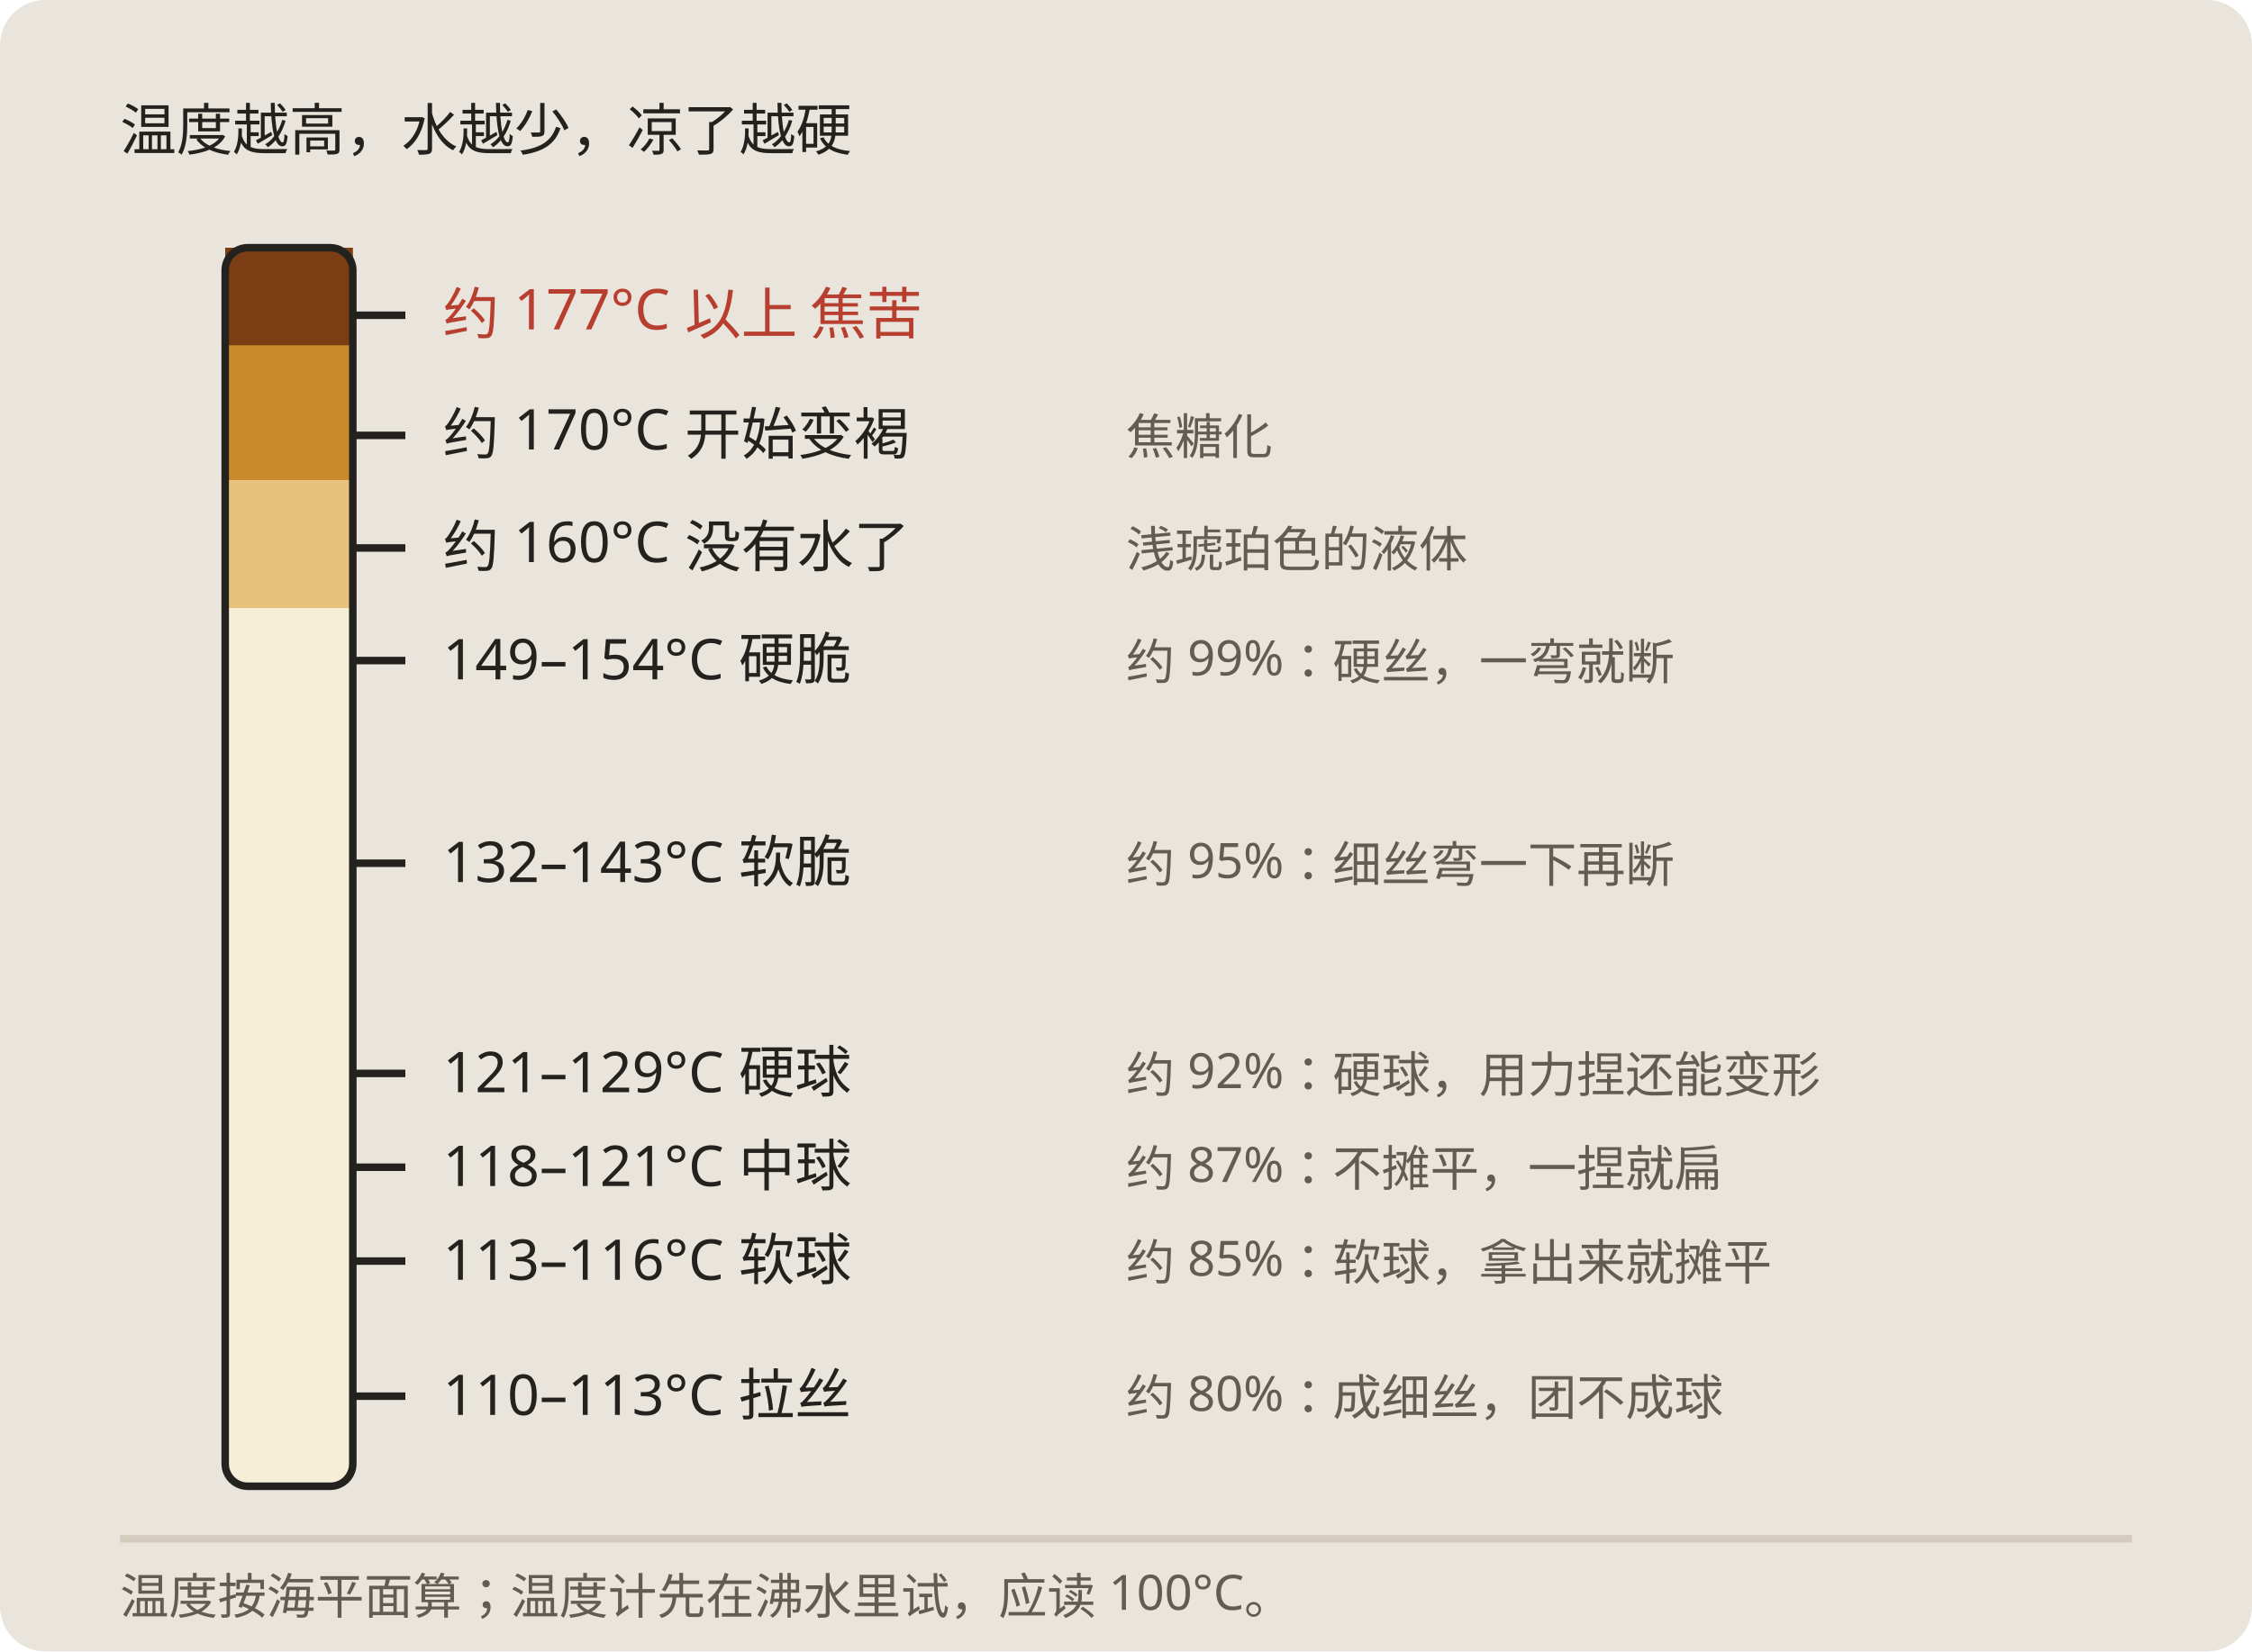
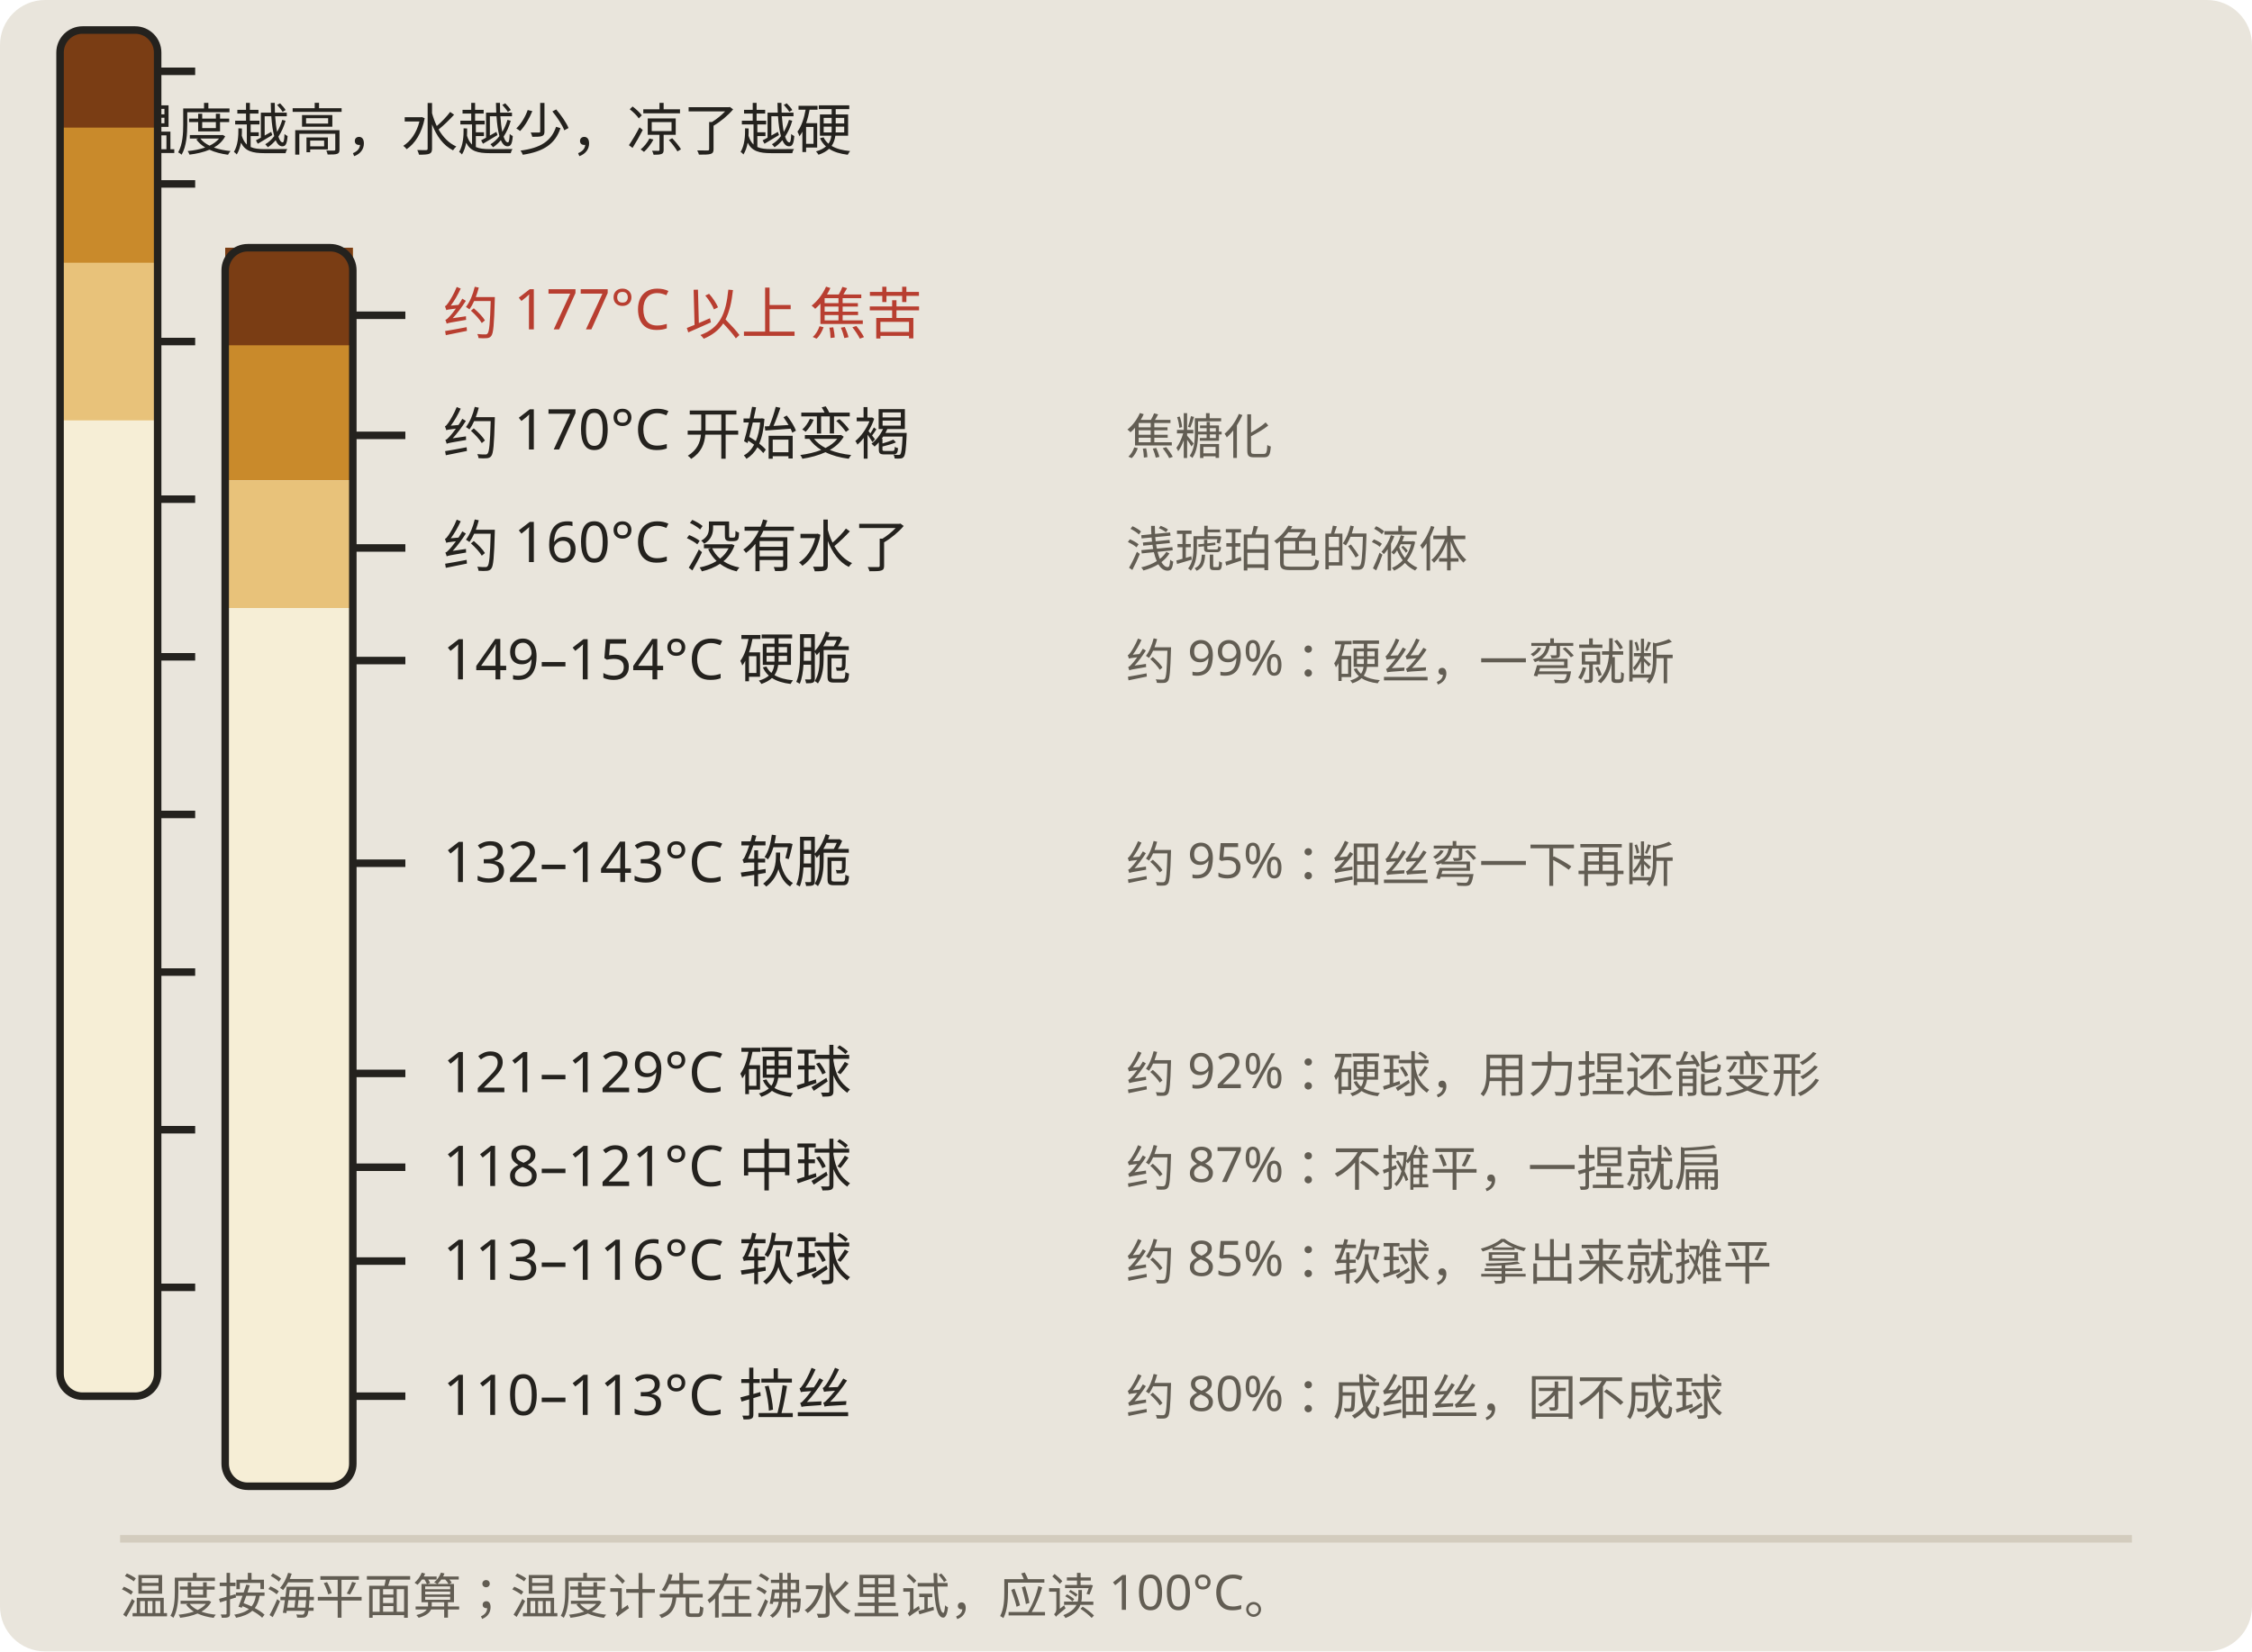
- <svg xmlns="http://www.w3.org/2000/svg" viewBox="0 0 600 440" role="img" aria-labelledby="t d">
+ <svg xmlns="http://www.w3.org/2000/svg" viewBox="0 0 600 440" role="img" aria-labelledby="t d" data-narrow="340 380">
  <style>
    .bg { fill: var(--surface, #e9e5dc); }
    .tube { fill: none; stroke: var(--text, #24221e); stroke-width: 2; }
    .tick { stroke: var(--text, #24221e); stroke-width: 2; }
    .label { font: 15px "Source Han Sans SC", "PingFang SC", sans-serif; fill: var(--text, #24221e); }
    .muted { fill: var(--muted, #625d53); font-size: 13px; }
    .strong { fill: var(--primary, #b83e30); }
    .border { stroke: var(--border, #d3ccbe); stroke-width: 2; fill: none; }
  </style>
  <rect class="bg" width="600" height="440" rx="12" />
-   <text class="label" x="32" y="40">温度越高，水越少，凉了越硬</text>
-   <rect x="60" y="66" width="34" height="330" rx="6" fill="#f6eed6" />
-   <rect x="60" y="66" width="34" height="62" fill="#c98a2b" />
-   <rect x="60" y="66" width="34" height="26" fill="#7a3d14" />
-   <rect x="60" y="128" width="34" height="34" fill="#e8c27a" />
-   <rect class="tube" x="60" y="66" width="34" height="330" rx="6" />
-   <g class="tick">
-     <path d="M94 372 h14 M94 336 h14 M94 311 h14 M94 286 h14 M94 230 h14 M94 176 h14 M94 146 h14 M94 116 h14 M94 84 h14" />
+   <g class="lead">
+     <text class="label" x="32" y="40">温度越高，水越少，凉了越硬</text>
  </g>
-   <text class="label" x="118" y="377">110–113°C 拉丝</text>
-   <text class="label muted" x="300" y="377">约 80%：成细丝，团不成球</text>
-   <text class="label" x="118" y="341">113–116°C 软球</text>
-   <text class="label muted" x="300" y="341">约 85%：软球，拿出来就摊平</text>
-   <text class="label" x="118" y="316">118–121°C 中球</text>
-   <text class="label muted" x="300" y="316">约 87%：不摊平，一捏就扁</text>
-   <text class="label" x="118" y="291">121–129°C 硬球</text>
-   <text class="label muted" x="300" y="291">约 92%：硬球，用力捏还能变形</text>
-   <text class="label" x="118" y="235">132–143°C 软脆</text>
-   <text class="label muted" x="300" y="235">约 95%：细丝弯一下再断</text>
-   <text class="label" x="118" y="181">149–154°C 硬脆</text>
-   <text class="label muted" x="300" y="181">约 99%：硬丝，一弯就断</text>
-   <text class="label" x="118" y="151">约 160°C 没有水了</text>
-   <text class="label muted" x="300" y="151">浅琥珀色的液体</text>
-   <text class="label" x="118" y="121">约 170°C 开始变褐</text>
-   <text class="label muted" x="300" y="121">焦糖化</text>
-   <text class="label strong" x="118" y="89">约 177°C 以上 焦苦</text>
-   <path class="border" d="M32 410 H568" />
-   <text class="label muted" x="32" y="430">温度按海平面算；温度计先在沸水里试，应读 100°C。</text>
+   <g class="wide-only">
+     <rect x="60" y="66" width="34" height="330" rx="6" fill="#f6eed6" />
+     <rect x="60" y="66" width="34" height="62" fill="#c98a2b" />
+     <rect x="60" y="66" width="34" height="26" fill="#7a3d14" />
+     <rect x="60" y="128" width="34" height="34" fill="#e8c27a" />
+     <rect class="tube" x="60" y="66" width="34" height="330" rx="6" />
+     <g class="tick">
+       <path d="M94 372 h14 M94 336 h14 M94 311 h14 M94 286 h14 M94 230 h14 M94 176 h14 M94 146 h14 M94 116 h14 M94 84 h14" />
+     </g>
+   </g>
+   <g class="narrow-only">
+     <rect x="16" y="8" width="26" height="364" rx="6" fill="#f6eed6" />
+     <path d="M16 112 V14 a6 6 0 0 1 6 -6 h14 a6 6 0 0 1 6 6 V112 Z" fill="#e8c27a" />
+     <path d="M16 70 V14 a6 6 0 0 1 6 -6 h14 a6 6 0 0 1 6 6 V70 Z" fill="#c98a2b" />
+     <path d="M16 34 V14 a6 6 0 0 1 6 -6 h14 a6 6 0 0 1 6 6 V34 Z" fill="#7a3d14" />
+     <rect class="tube" x="16" y="8" width="26" height="364" rx="6" />
+     <path class="tick" d="M42 19 h10 M42 49 h10 M42 91 h10 M42 133 h10 M42 175 h10 M42 217 h10 M42 259 h10 M42 301 h10 M42 343 h10" />
+   </g>
+   <text class="label" x="118" y="377" data-narrow="-60 -29">110–113°C 拉丝</text>
+   <text class="label muted" x="300" y="377" data-narrow="-242 -10">约 80%：成细丝，团不成球</text>
+   <text class="label" x="118" y="341" data-narrow="-60 -35">113–116°C 软球</text>
+   <text class="label muted" x="300" y="341" data-narrow="-242 -16">约 85%：软球，拿出来就摊平</text>
+   <text class="label" x="118" y="316" data-narrow="-60 -52">118–121°C 中球</text>
+   <text class="label muted" x="300" y="316" data-narrow="-242 -33">约 87%：不摊平，一捏就扁</text>
+   <text class="label" x="118" y="291" data-narrow="-60 -69">121–129°C 硬球</text>
+   <text class="label muted" x="300" y="291" data-narrow="-242 -50">约 92%：硬球，用力捏还能变形</text>
+   <text class="label" x="118" y="235" data-narrow="-60 -55">132–143°C 软脆</text>
+   <text class="label muted" x="300" y="235" data-narrow="-242 -36">约 95%：细丝弯一下再断</text>
+   <text class="label" x="118" y="181" data-narrow="-60 -43">149–154°C 硬脆</text>
+   <text class="label muted" x="300" y="181" data-narrow="-242 -24">约 99%：硬丝，一弯就断</text>
+   <text class="label" x="118" y="151" data-narrow="-60 -55">约 160°C 没有水了</text>
+   <text class="label muted" x="300" y="151" data-narrow="-242 -36">浅琥珀色的液体</text>
+   <text class="label" x="118" y="121" data-narrow="-60 -67">约 170°C 开始变褐</text>
+   <text class="label muted" x="300" y="121" data-narrow="-242 -48">焦糖化</text>
+   <text class="label strong" x="118" y="89" data-narrow="-60 -65">约 177°C 以上 焦苦</text>
+   <path class="border wide-only" d="M32 410 H568" />
+   <g class="notes">
+     <text class="label muted" x="32" y="430">温度按海平面算；温度计先在沸水里试，应读 100°C。</text>
+   </g>
</svg>
